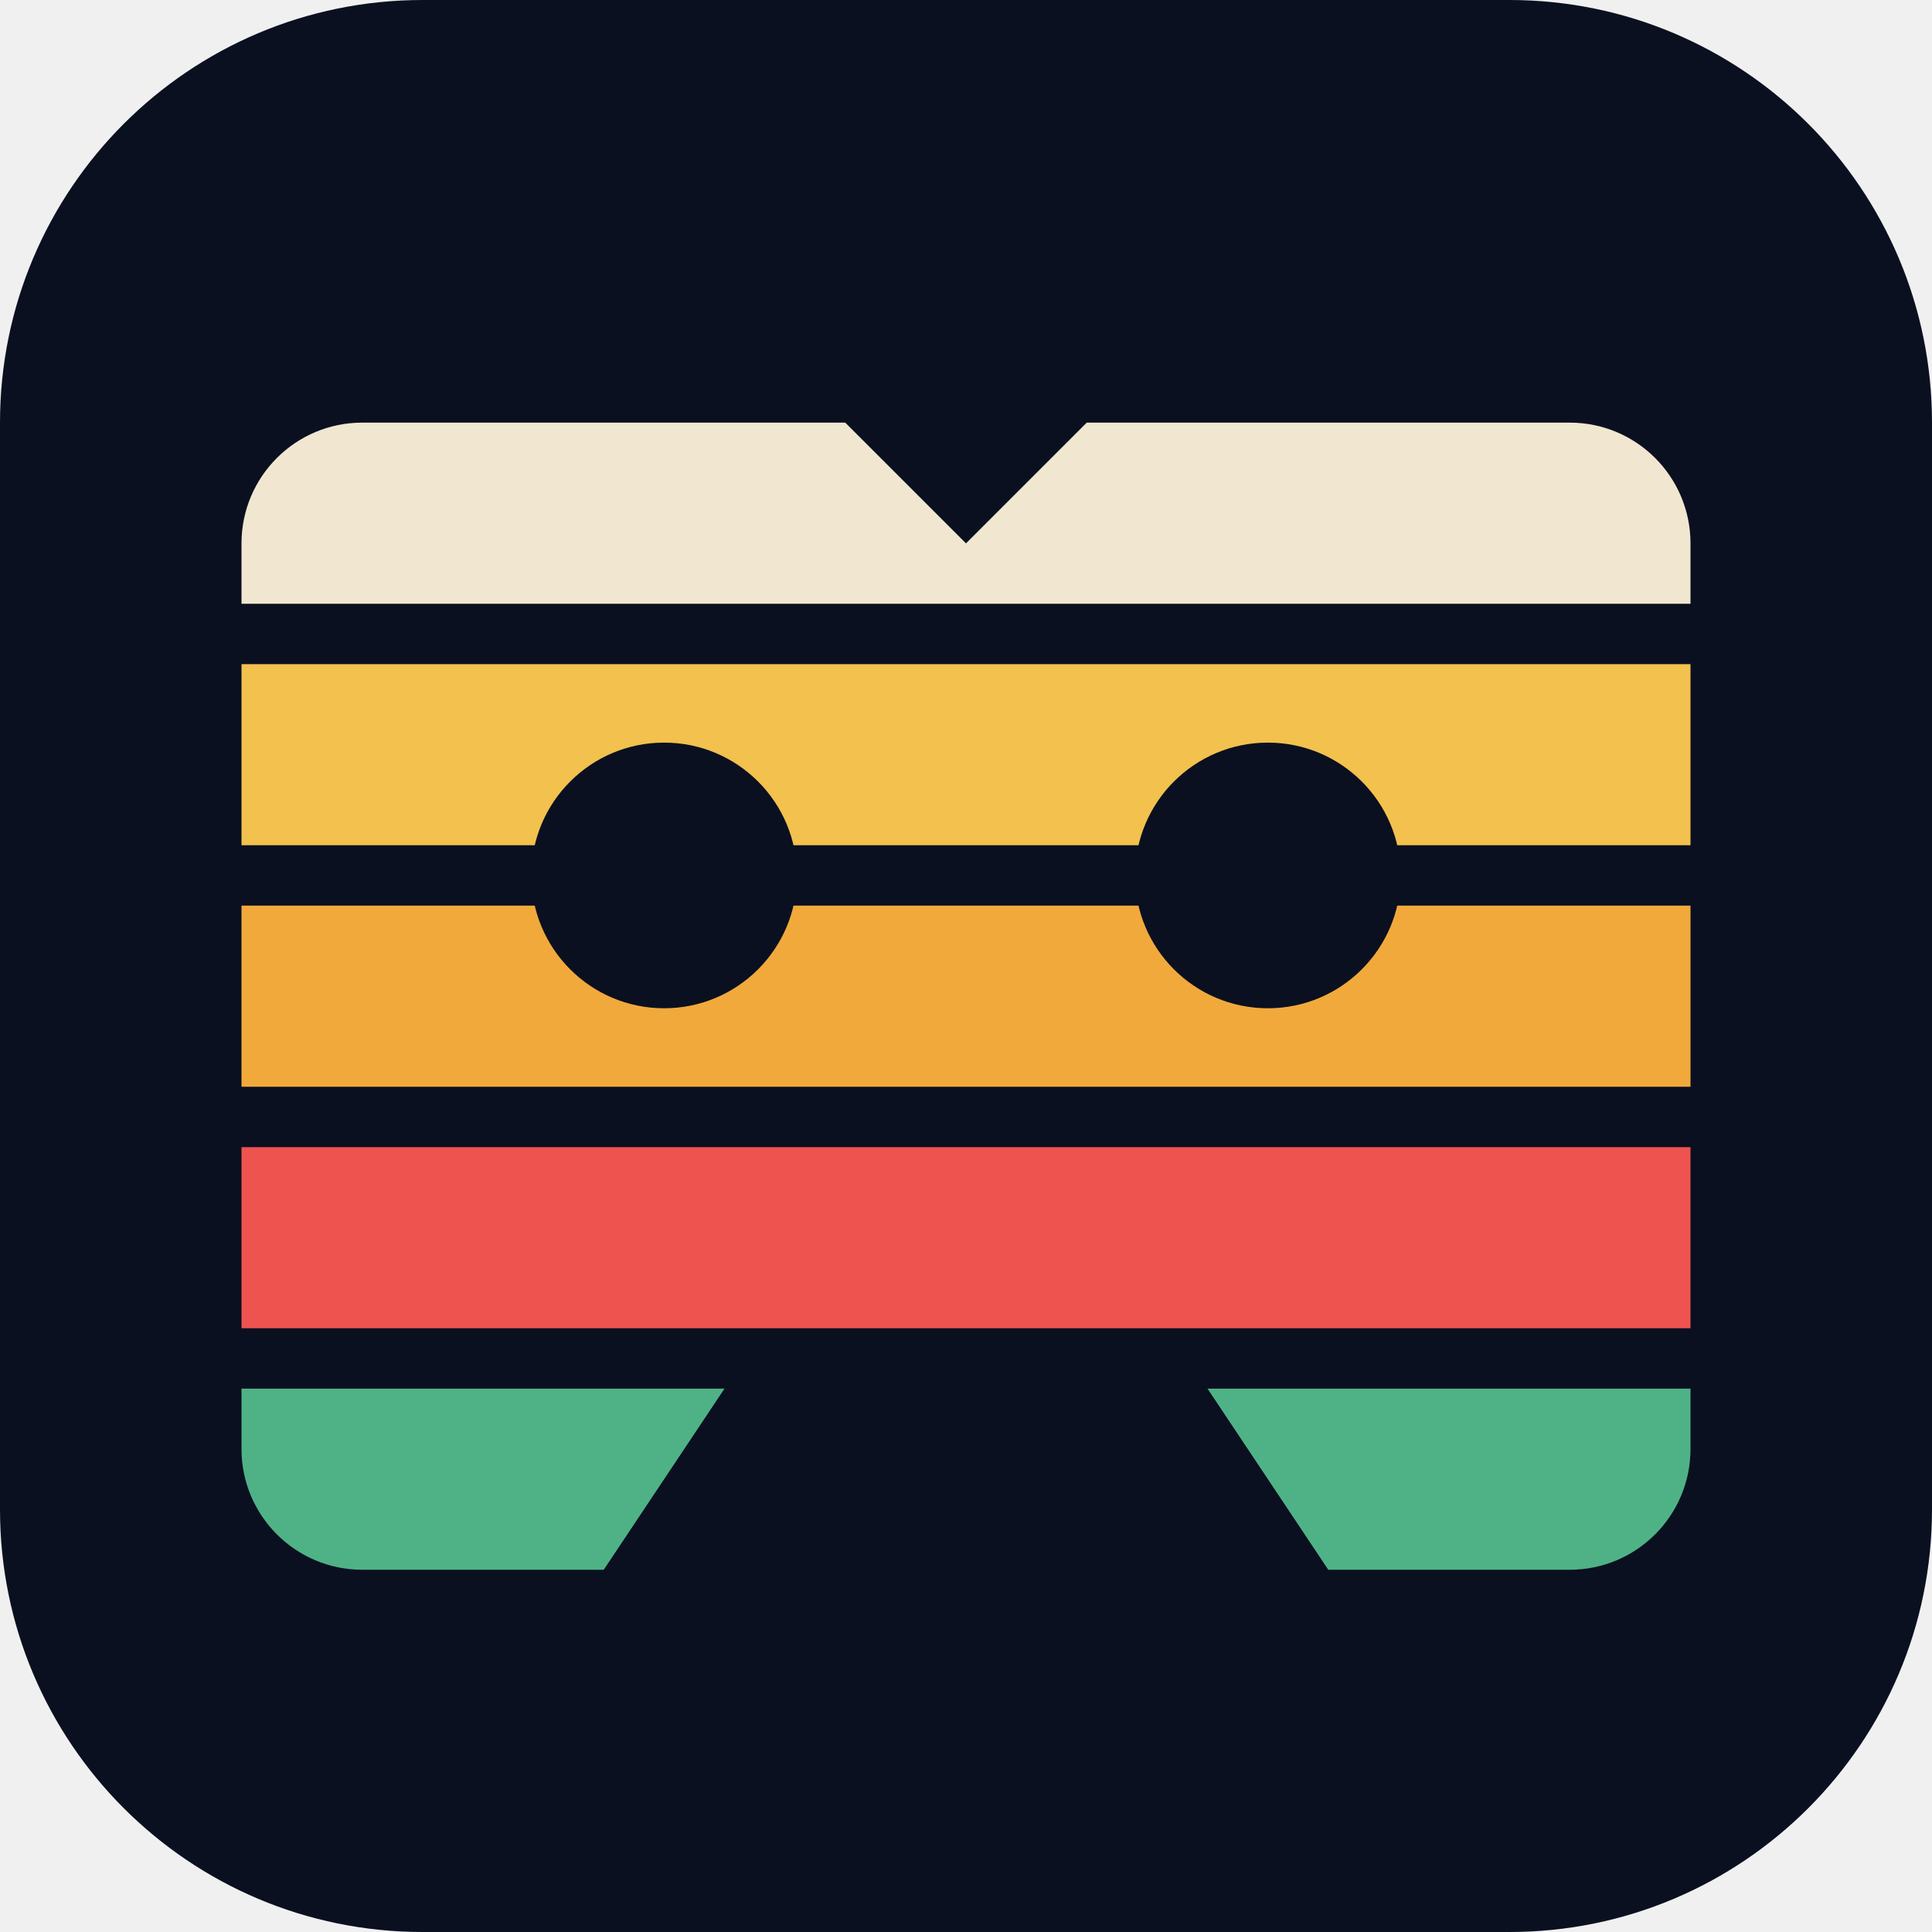
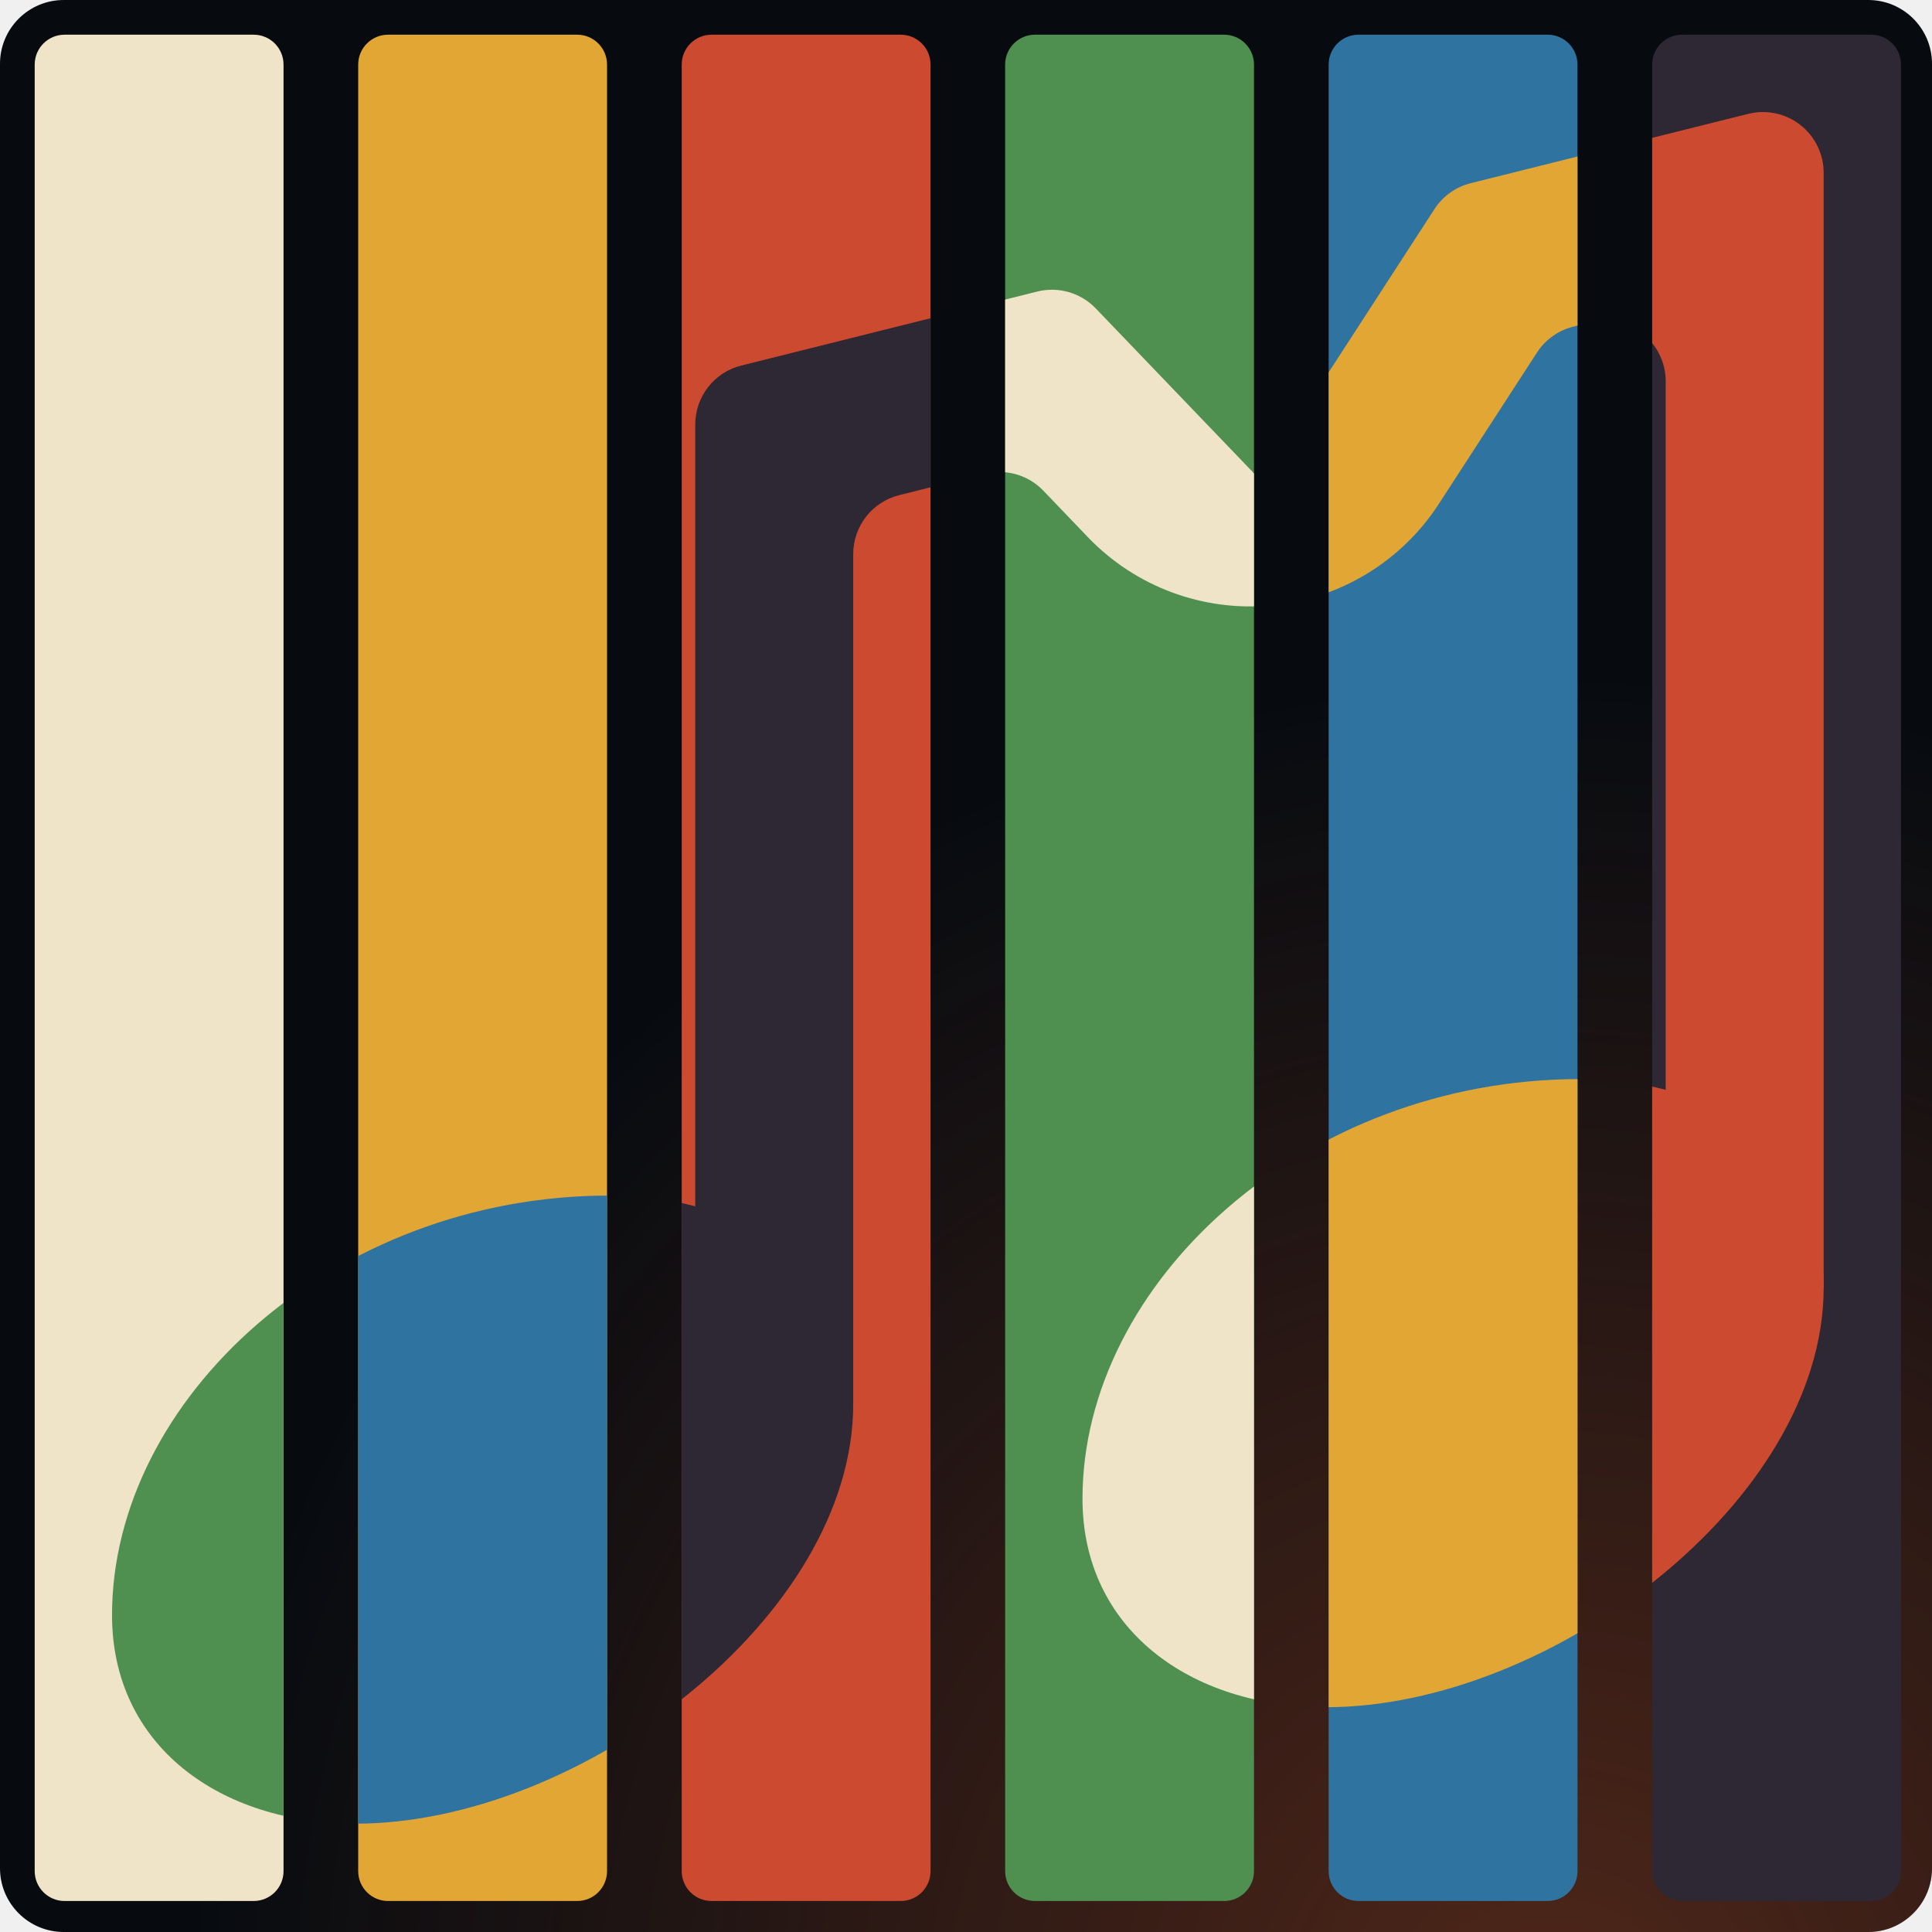
- <svg xmlns="http://www.w3.org/2000/svg" viewBox="0 0 32 32">
-   <style>.small { display: none } @media (max-width: 20px) { .big { display: none } .small { display: inline } }</style>
-   <rect width="32" height="32" rx="7" fill="#0a1020" />
-   <clipPath id="big">
-     <path clip-rule="evenodd" d="M6 7H26A2 2 0 0 1 28 9V24A2 2 0 0 1 26 26H6A2 2 0 0 1 4 24V9A2 2 0 0 1 6 7Z M14 7L16 9L18 7Z M8.8 14.5a2.2 2.2 0 1 0 4.4 0a2.2 2.2 0 1 0 -4.4 0Z M18.8 14.5a2.2 2.2 0 1 0 4.4 0a2.2 2.2 0 1 0 -4.4 0Z M10 26L12 23H20L22 26Z" />
-   </clipPath>
-   <clipPath id="small">
-     <path clip-rule="evenodd" d="M6 6H26A2 2 0 0 1 28 8V22A2 2 0 0 1 26 24H6A2 2 0 0 1 4 22V8A2 2 0 0 1 6 6Z M14 6L16 8L18 6Z M8 12a2 2 0 1 0 4 0a2 2 0 1 0 -4 0Z M20 12a2 2 0 1 0 4 0a2 2 0 1 0 -4 0Z M10 24L12 22H20L22 24Z" />
-   </clipPath>
-   <g class="big" clip-path="url(#big)">
-     <rect x="4" y="7" width="24" height="3" fill="#f1e7d0" />
-     <rect x="4" y="11" width="24" height="3" fill="#f2c14e" />
-     <rect x="4" y="15" width="24" height="3" fill="#f2a93b" />
-     <rect x="4" y="19" width="24" height="3" fill="#ef5350" />
-     <rect x="4" y="23" width="24" height="3" fill="#4fb286" />
-   </g>
-   <g class="small" clip-path="url(#small)">
-     <rect x="4" y="6" width="24" height="2" fill="#f1e7d0" />
-     <rect x="4" y="10" width="24" height="2" fill="#f2c14e" />
-     <rect x="4" y="14" width="24" height="2" fill="#f2a93b" />
-     <rect x="4" y="18" width="24" height="2" fill="#ef5350" />
-     <rect x="4" y="22" width="24" height="2" fill="#4fb286" />
+ <svg xmlns="http://www.w3.org/2000/svg" width="512" height="512" viewBox="0 0 512 512">
+   <defs>
+     <radialGradient id="g" cx="80%" cy="105%" r="70%">
+       <stop offset="0" stop-color="#d65a2b" stop-opacity=".35" />
+       <stop offset="1" stop-color="#d65a2b" stop-opacity="0" />
+     </radialGradient>
+     <mask id="m" maskUnits="userSpaceOnUse" x="0" y="0" width="512" height="512">
+       <path fill="#fff" d="M155.24 396.87C192.05 396.87 237.13 362.96 237.13 327.81C237.13 306.72 220.59 293.48 197.01 293.48C151.52 293.48 115.13 326.98 115.13 362.55C115.13 384.05 132.91 396.87 155.24 396.87Z" />
+       <path fill="#fff" d="M314.99 377.7C351.79 377.7 396.87 343.79 396.87 308.64C396.87 287.55 380.33 274.31 356.76 274.31C311.27 274.31 274.87 307.81 274.87 343.38C274.87 364.88 292.66 377.7 314.99 377.7Z" />
+       <path fill="#fff" d="M218.7 156.86L267.42 144.68A10 10 0 0 1 277.06 147.46L304 175.54L332.81 131.1A10 10 0 0 1 338.78 126.84L384.45 115.43A10 10 0 0 1 396.87 125.13L396.87 308.64L370.87 308.64L370.87 159.46A10 10 0 0 0 358.45 149.76L355.65 150.46A10 10 0 0 0 349.68 154.72L333.52 179.64A37 37 0 0 1 275.78 185.13L268.42 177.45A10 10 0 0 0 258.78 174.68L244.7 178.19A10 10 0 0 0 237.13 187.89L237.13 327.81L211.13 327.81L211.13 166.56A10 10 0 0 1 218.7 156.86Z" />
+     </mask>
+   </defs>
+   <rect width="512" height="512" rx="16.9" fill="#070b10" />
+   <rect width="512" height="512" rx="16.9" fill="url(#g)" />
+   <g transform="matrix(1.61 0 0 1.61 -155.67 -155.67)">
+     <rect x="102.4" y="102.4" width="40.96" height="307.2" rx="4.92" fill="#efe3c8" />
+     <rect x="155.65" y="102.4" width="40.96" height="307.2" rx="4.92" fill="#e2a634" />
+     <rect x="208.9" y="102.4" width="40.96" height="307.2" rx="4.92" fill="#cc4a30" />
+     <rect x="262.14" y="102.4" width="40.96" height="307.2" rx="4.92" fill="#4f8f50" />
+     <rect x="315.39" y="102.4" width="40.96" height="307.2" rx="4.92" fill="#2f74a0" />
+     <rect x="368.64" y="102.4" width="40.96" height="307.2" rx="4.92" fill="#2d2833" />
+     <g mask="url(#m)">
+       <rect x="102.4" y="102.4" width="40.96" height="307.2" rx="4.92" fill="#4f8f50" />
+       <rect x="155.65" y="102.4" width="40.96" height="307.2" rx="4.92" fill="#2f74a0" />
+       <rect x="208.9" y="102.4" width="40.96" height="307.2" rx="4.92" fill="#2d2833" />
+       <rect x="262.14" y="102.4" width="40.96" height="307.2" rx="4.92" fill="#efe3c8" />
+       <rect x="315.39" y="102.4" width="40.96" height="307.2" rx="4.92" fill="#e2a634" />
+       <rect x="368.64" y="102.4" width="40.96" height="307.2" rx="4.92" fill="#cc4a30" />
+     </g>
  </g>
</svg>
